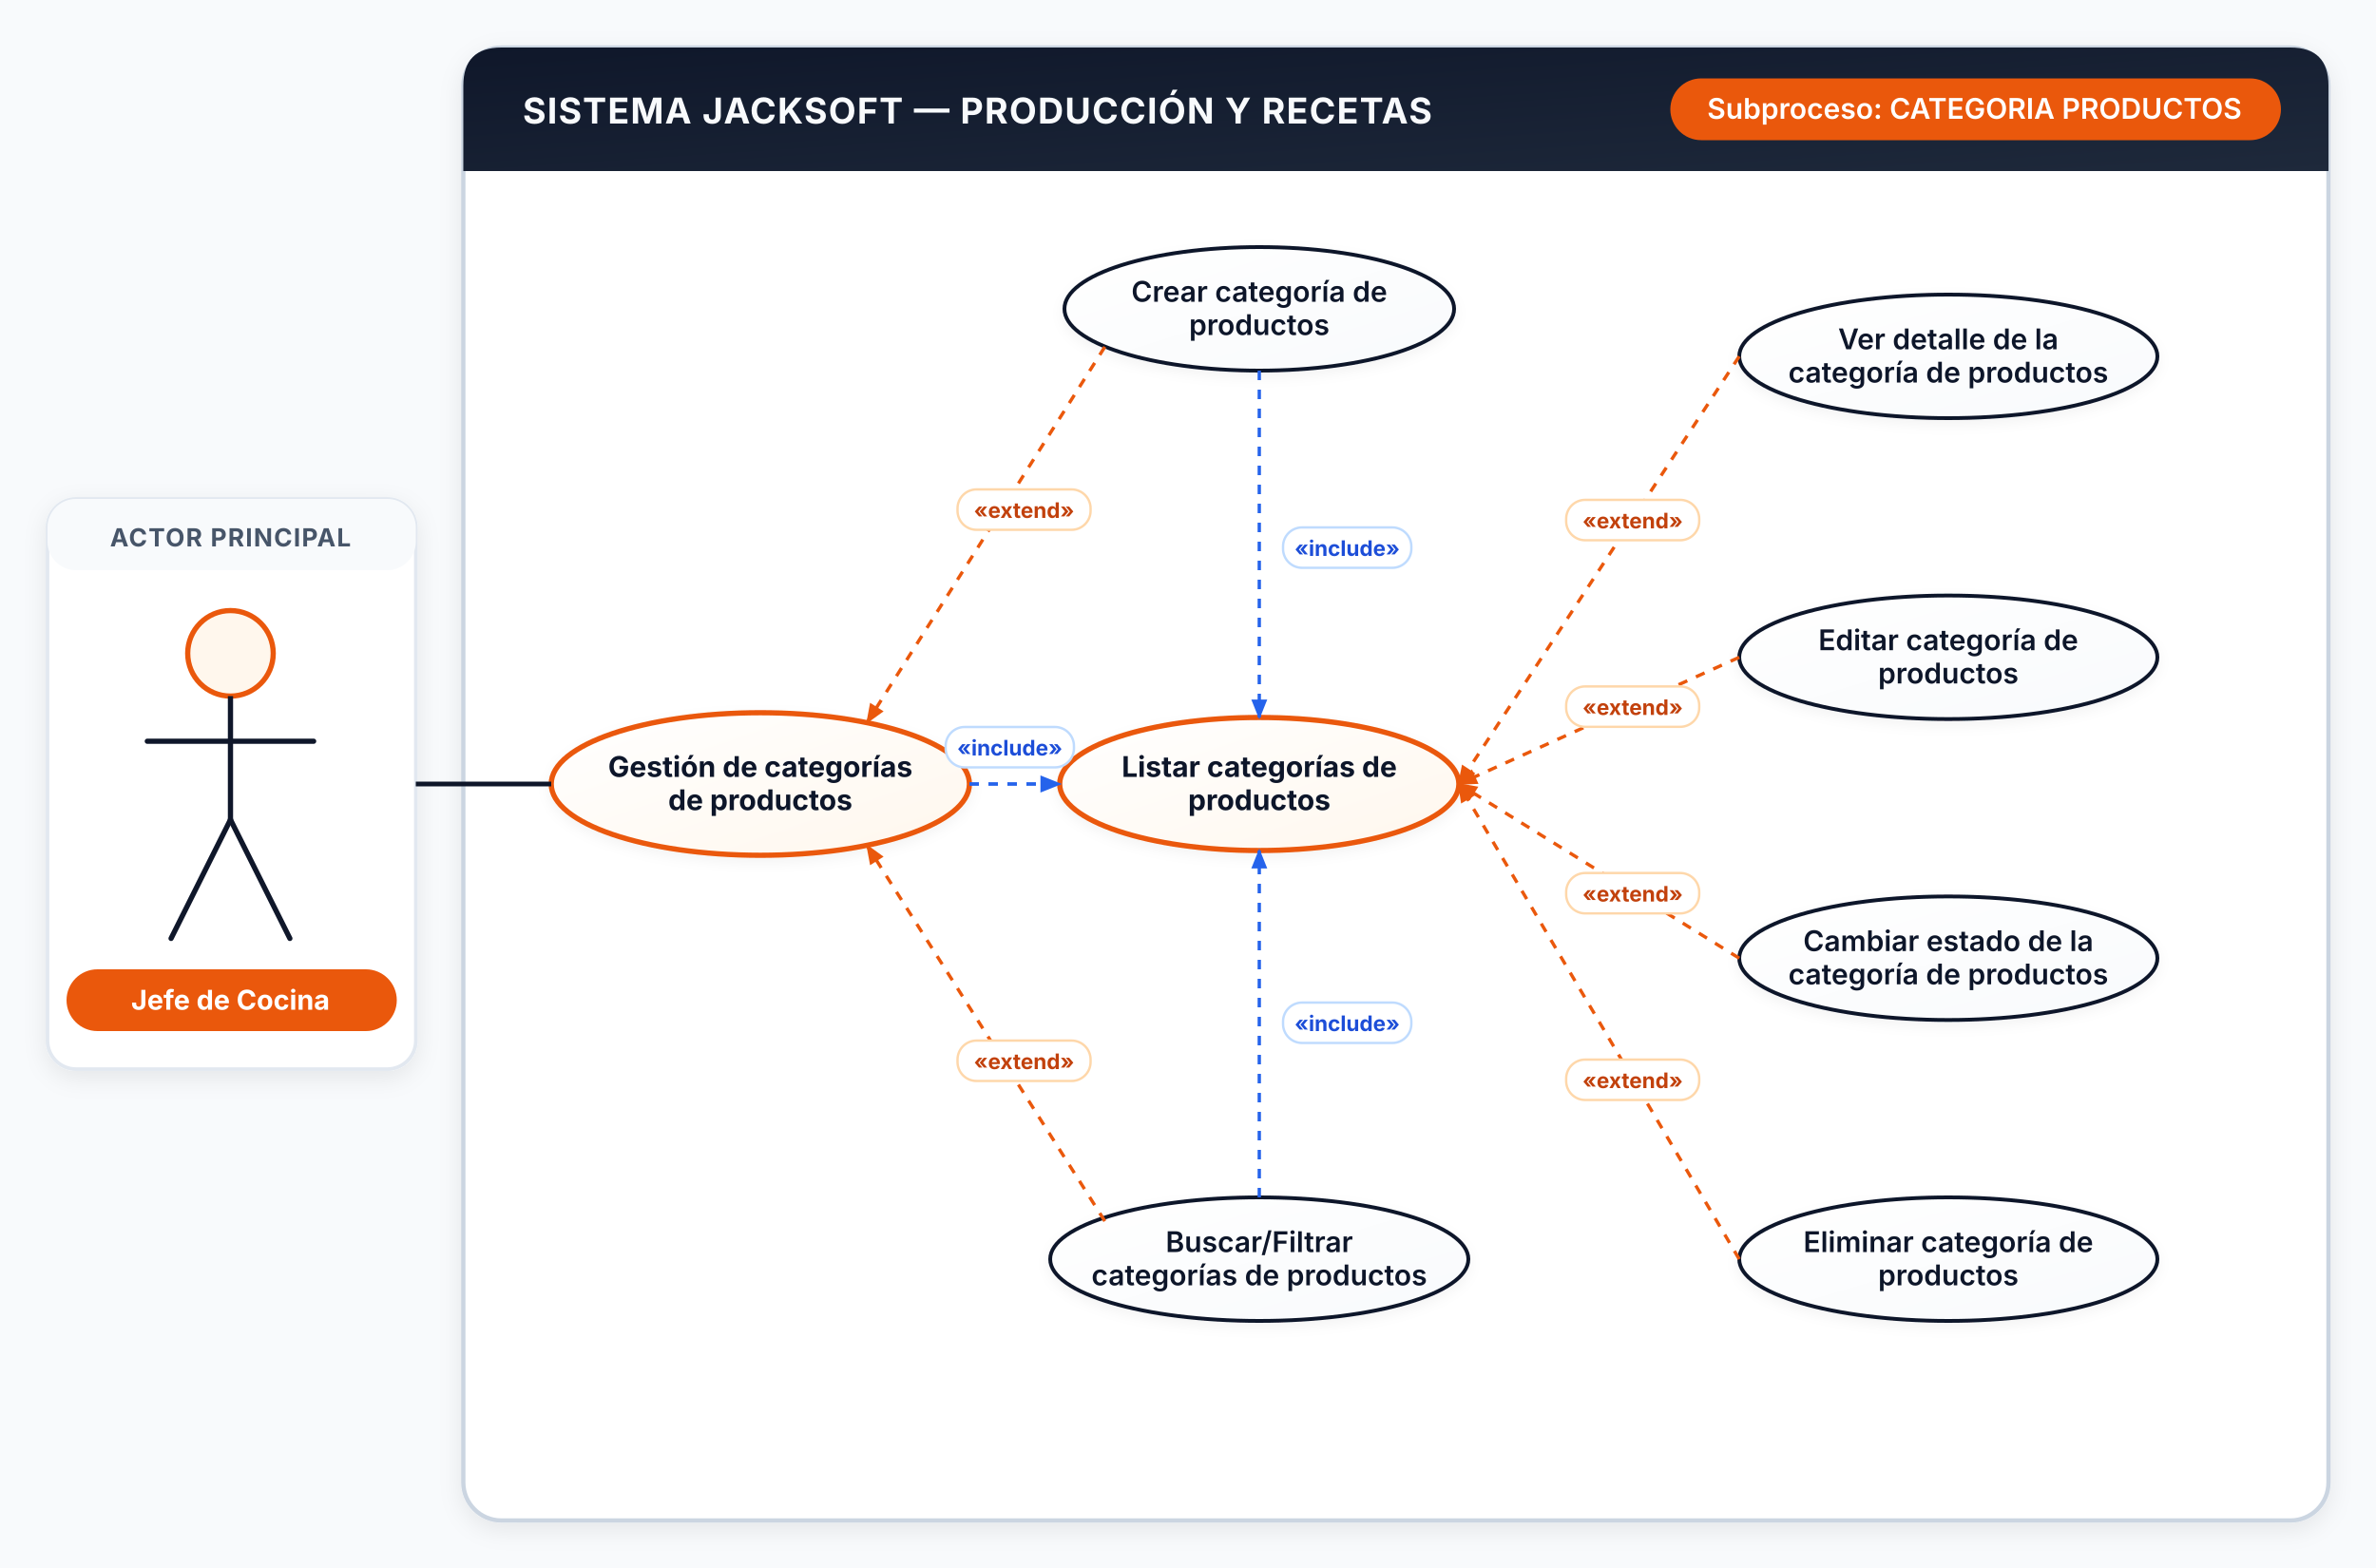
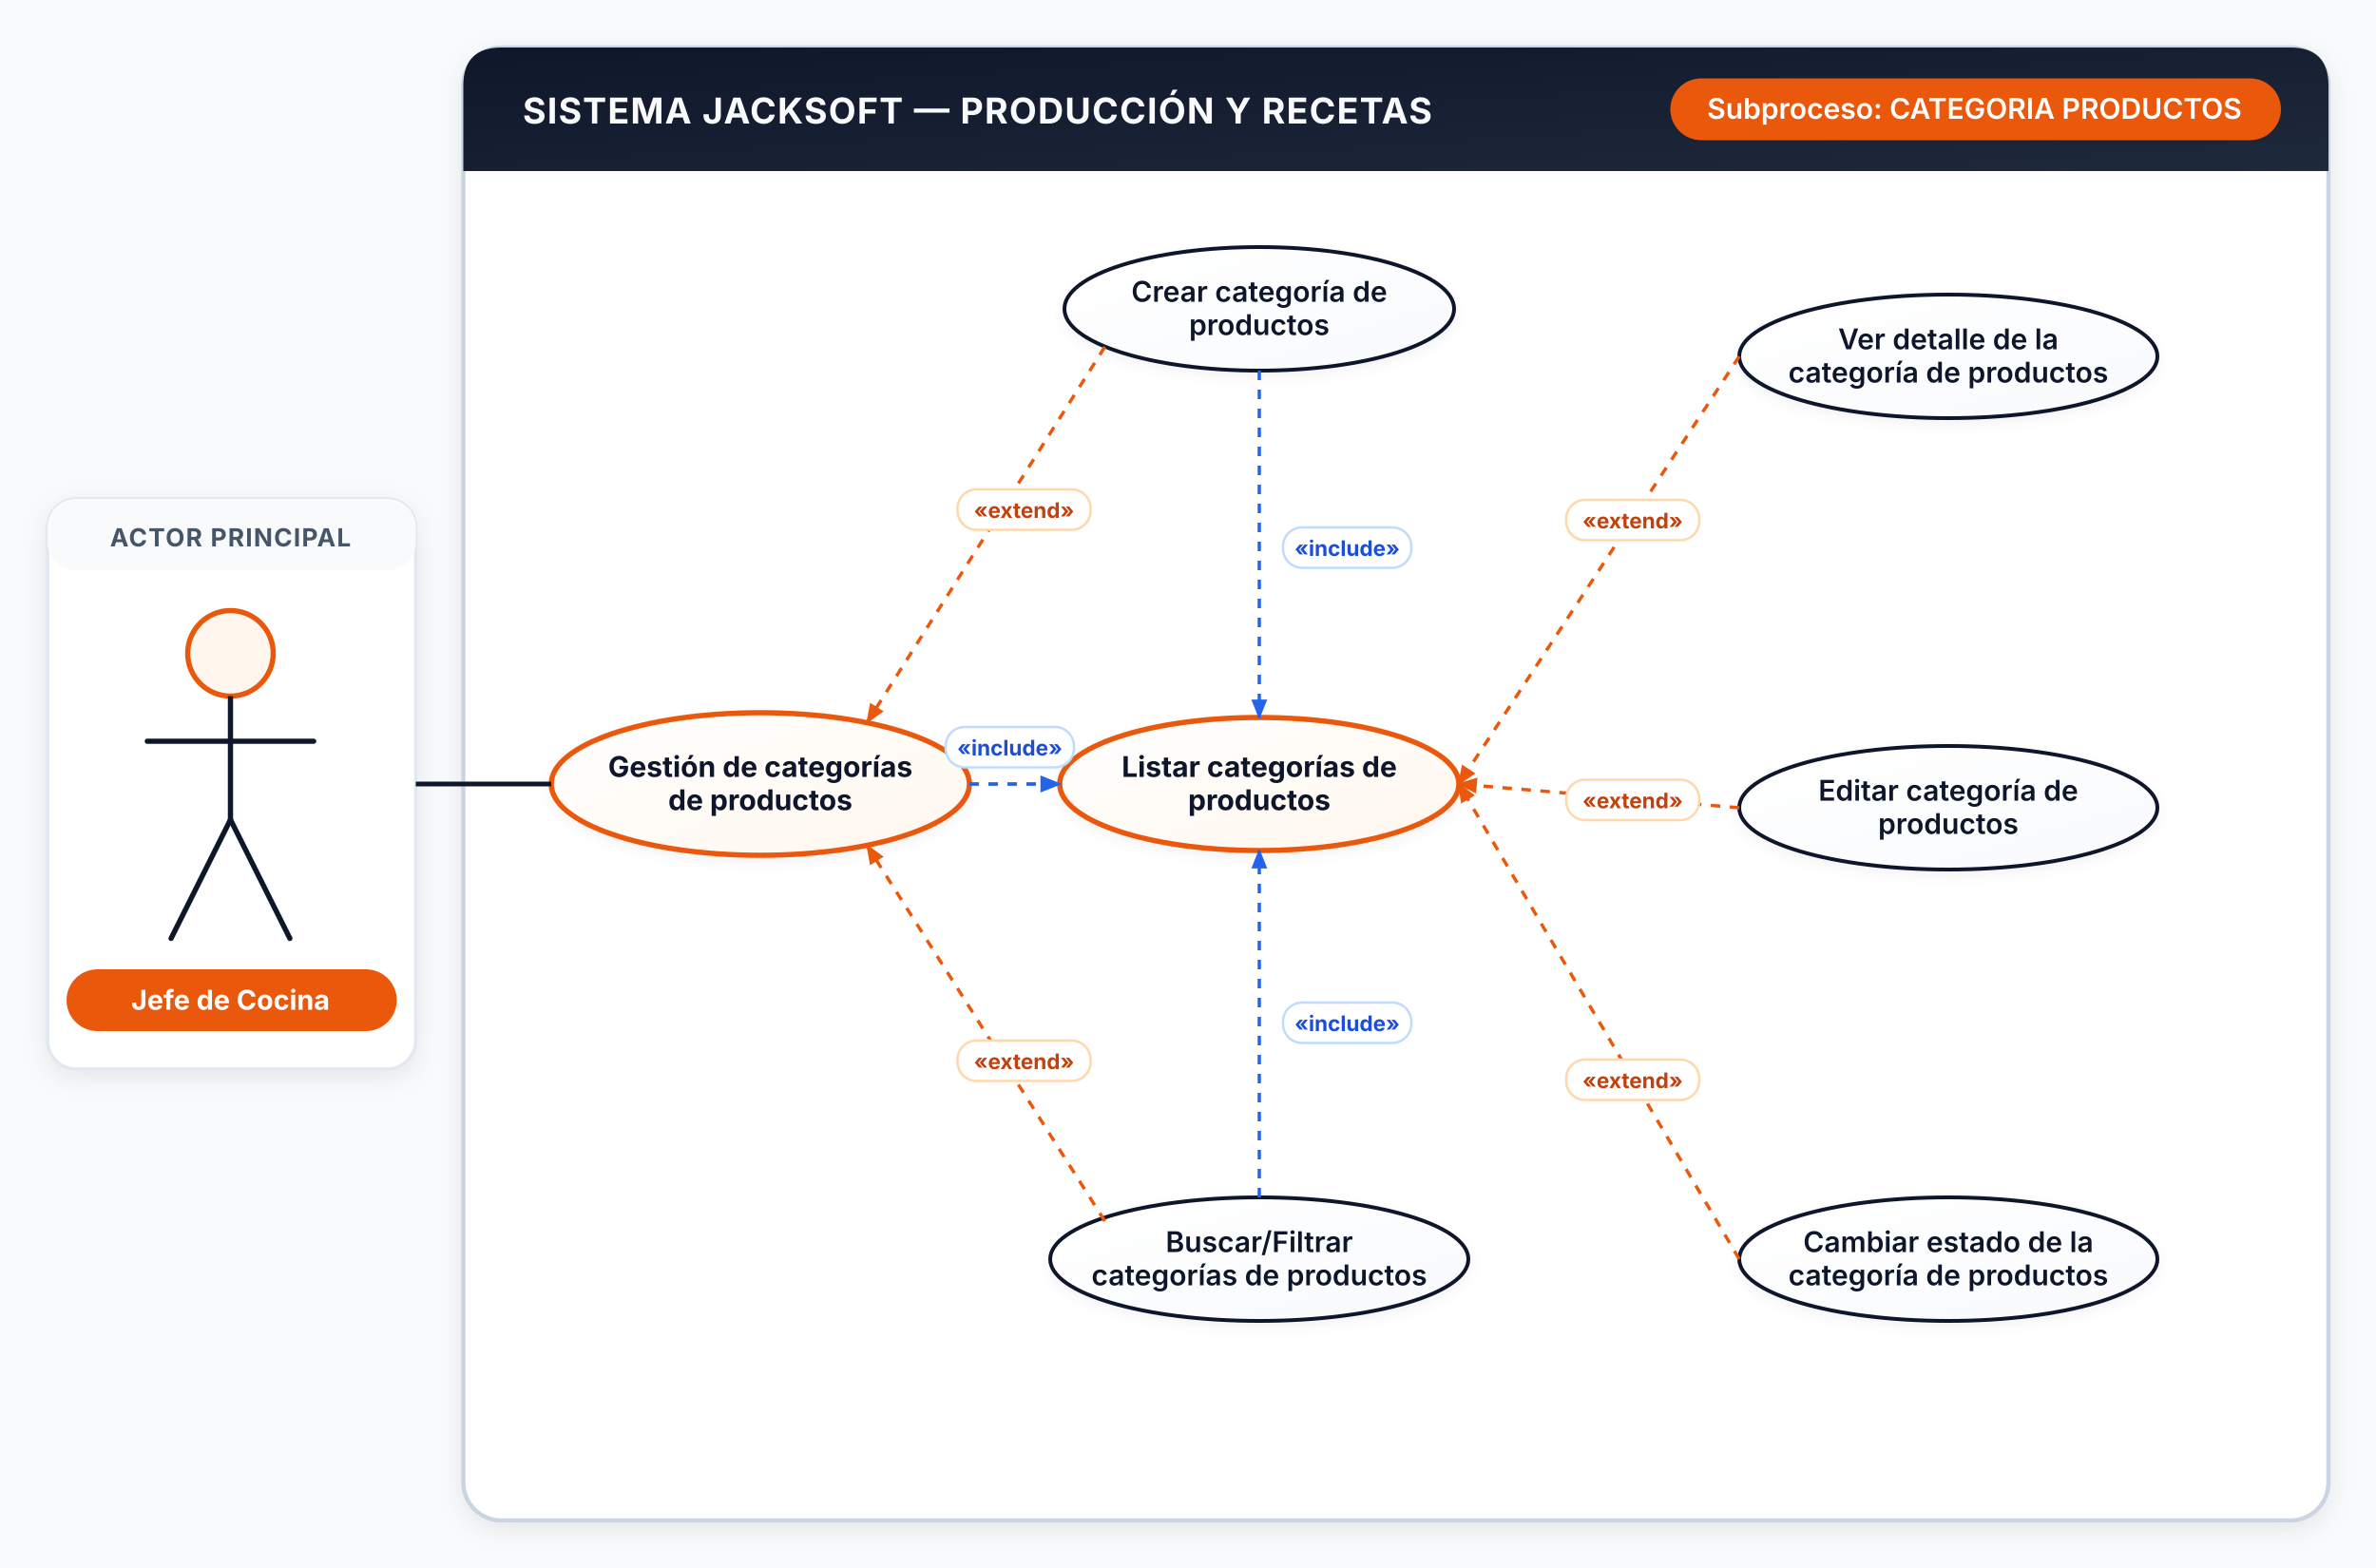
<svg xmlns="http://www.w3.org/2000/svg" width="1000" height="660" viewBox="0 0 1000 660">
  <defs>
    <linearGradient id="headerGrad" x1="0%" y1="0%" x2="100%" y2="100%">
      <stop offset="0%" stop-color="#0f172a" />
      <stop offset="100%" stop-color="#1e293b" />
    </linearGradient>
    <linearGradient id="hubUcGrad" x1="0%" y1="0%" x2="100%" y2="100%">
      <stop offset="0%" stop-color="#ffffff" />
      <stop offset="100%" stop-color="#fff7ed" />
    </linearGradient>
    <linearGradient id="ucGrad" x1="0%" y1="0%" x2="100%" y2="100%">
      <stop offset="0%" stop-color="#ffffff" />
      <stop offset="100%" stop-color="#f8fafc" />
    </linearGradient>
    <marker id="extendArrow" viewBox="0 0 10 10" refX="9" refY="5" markerWidth="6" markerHeight="6" orient="auto-start-reverse">
      <path d="M 0 1 L 10 5 L 0 9 z" fill="#ea580c" />
    </marker>
    <marker id="includeArrow" viewBox="0 0 10 10" refX="9" refY="5" markerWidth="6" markerHeight="6" orient="auto-start-reverse">
      <path d="M 0 1 L 10 5 L 0 9 z" fill="#2563eb" />
    </marker>
    <filter id="cardShadow" x="-10%" y="-10%" width="120%" height="125%" filterUnits="userSpaceOnUse">
      <feDropShadow dx="0" dy="3" stdDeviation="5" flood-color="#0f172a" flood-opacity="0.08" />
    </filter>
    <filter id="pillShadow" x="-10%" y="-10%" width="120%" height="130%" filterUnits="userSpaceOnUse">
      <feDropShadow dx="0" dy="2" stdDeviation="2.5" flood-color="#000000" flood-opacity="0.05" />
    </filter>
  </defs>
  <rect width="100%" height="100%" fill="#f8fafc" />
  <rect x="195" y="20" width="785" height="620" rx="16" fill="#ffffff" stroke="#cbd5e1" stroke-width="1.8" filter="url(#cardShadow)" />
  <path d="M 195 36 Q 195 20 211 20 L 964 20 Q 980 20 980 36 L 980 72 L 195 72 Z" fill="url(#headerGrad)" />
  <text x="220" y="52" font-family="'Inter', -apple-system, sans-serif" font-size="15" font-weight="700" fill="#f8fafc" letter-spacing="0.5">
    SISTEMA JACKSOFT — PRODUCCIÓN Y RECETAS
  </text>
  <rect x="703" y="33" width="257" height="26" rx="13" fill="#ea580c" />
  <text x="831" y="50" font-family="'Inter', -apple-system, sans-serif" font-size="12" font-weight="600" fill="#ffffff" text-anchor="middle">
    Subproceso: CATEGORIA PRODUCTOS
  </text>
  <rect x="20" y="210.0" width="155" height="240" rx="12" fill="#ffffff" stroke="#e2e8f0" stroke-width="1.5" filter="url(#cardShadow)" />
  <rect x="20" y="210.0" width="155" height="30" rx="12" fill="#f8fafc" />
  <text x="97" y="230.0" font-family="'Inter', -apple-system, sans-serif" font-size="10.5" font-weight="700" fill="#475569" text-anchor="middle" letter-spacing="0.5">
    ACTOR PRINCIPAL
  </text>
  <circle cx="97" cy="275.0" r="18" fill="#fff7ed" stroke="#ea580c" stroke-width="2.2" />
  <line x1="97" y1="293.0" x2="97" y2="345.0" stroke="#0f172a" stroke-width="2.2" />
  <line x1="62" y1="312.0" x2="132" y2="312.0" stroke="#0f172a" stroke-width="2.2" stroke-linecap="round" />
  <line x1="97" y1="345.0" x2="72" y2="395.0" stroke="#0f172a" stroke-width="2.2" stroke-linecap="round" />
  <line x1="97" y1="345.0" x2="122" y2="395.0" stroke="#0f172a" stroke-width="2.2" stroke-linecap="round" />
  <rect x="28" y="408.0" width="139" height="26" rx="13" fill="#ea580c" />
  <text x="97" y="425.0" font-family="'Inter', -apple-system, sans-serif" font-size="11.5" font-weight="700" fill="#ffffff" text-anchor="middle">
    Jefe de Cocina
  </text>
  <g filter="url(#pillShadow)">
    <ellipse cx="320" cy="330.0" rx="88" ry="30" fill="url(#hubUcGrad)" stroke="#ea580c" stroke-width="2.2" />
    <text x="320" y="327.0" font-family="'Inter', sans-serif" font-size="12" font-weight="700" fill="#0f172a" text-anchor="middle">Gestión de categorías</text>
    <text x="320" y="341.0" font-family="'Inter', sans-serif" font-size="12" font-weight="700" fill="#0f172a" text-anchor="middle">de productos</text>
  </g>
  <line x1="175" y1="330.0" x2="232" y2="330.0" stroke="#0f172a" stroke-width="2" />
  <g filter="url(#pillShadow)">
    <ellipse cx="530" cy="330.0" rx="84" ry="28" fill="url(#hubUcGrad)" stroke="#ea580c" stroke-width="2.2" />
    <text x="530" y="327.0" font-family="'Inter', sans-serif" font-size="12" font-weight="700" fill="#0f172a" text-anchor="middle">Listar categorías de</text>
    <text x="530" y="341.0" font-family="'Inter', sans-serif" font-size="12" font-weight="700" fill="#0f172a" text-anchor="middle">productos</text>
  </g>
  <line x1="408" y1="330.0" x2="446" y2="330.0" stroke="#2563eb" stroke-width="1.5" stroke-dasharray="4,4" marker-end="url(#includeArrow)" />
  <rect x="398.0" y="306.0" width="54" height="17" rx="8" fill="#ffffff" stroke="#bfdbfe" stroke-width="1" />
  <text x="425.0" y="318.0" font-family="'Inter', sans-serif" font-size="9" font-weight="700" fill="#1d4ed8" text-anchor="middle">«include»</text>
  <g filter="url(#pillShadow)">
    <ellipse cx="530" cy="130" rx="82" ry="26" fill="url(#ucGrad)" stroke="#0f172a" stroke-width="1.6" />
    <text x="530" y="127.0" font-family="'Inter', sans-serif" font-size="12" font-weight="600" fill="#0f172a" text-anchor="middle">Crear categoría de</text>
    <text x="530" y="141.0" font-family="'Inter', sans-serif" font-size="12" font-weight="600" fill="#0f172a" text-anchor="middle">productos</text>
  </g>
  <line x1="465" y1="146" x2="365" y2="304.0" stroke="#ea580c" stroke-width="1.4" stroke-dasharray="4,4" marker-end="url(#extendArrow)" />
  <rect x="403.0" y="206.0" width="56" height="17" rx="8" fill="#ffffff" stroke="#fed7aa" stroke-width="1" />
  <text x="431.0" y="218.0" font-family="'Inter', sans-serif" font-size="9" font-weight="700" fill="#c2410c" text-anchor="middle">«extend»</text>
  <line x1="530" y1="156" x2="530" y2="302.0" stroke="#2563eb" stroke-width="1.4" stroke-dasharray="4,4" marker-end="url(#includeArrow)" />
  <rect x="540" y="222.0" width="54" height="17" rx="8" fill="#ffffff" stroke="#bfdbfe" stroke-width="1" />
  <text x="567" y="234.0" font-family="'Inter', sans-serif" font-size="9" font-weight="700" fill="#1d4ed8" text-anchor="middle">«include»</text>
  <g filter="url(#pillShadow)">
    <ellipse cx="530" cy="530" rx="88" ry="26" fill="url(#ucGrad)" stroke="#0f172a" stroke-width="1.6" />
    <text x="530" y="527.0" font-family="'Inter', sans-serif" font-size="12" font-weight="600" fill="#0f172a" text-anchor="middle">Buscar/Filtrar</text>
    <text x="530" y="541.0" font-family="'Inter', sans-serif" font-size="12" font-weight="600" fill="#0f172a" text-anchor="middle">categorías de productos</text>
  </g>
  <line x1="465" y1="514" x2="365" y2="356.0" stroke="#ea580c" stroke-width="1.4" stroke-dasharray="4,4" marker-end="url(#extendArrow)" />
  <rect x="403.0" y="438.0" width="56" height="17" rx="8" fill="#ffffff" stroke="#fed7aa" stroke-width="1" />
  <text x="431.0" y="450.0" font-family="'Inter', sans-serif" font-size="9" font-weight="700" fill="#c2410c" text-anchor="middle">«extend»</text>
  <line x1="530" y1="504" x2="530" y2="358.0" stroke="#2563eb" stroke-width="1.4" stroke-dasharray="4,4" marker-end="url(#includeArrow)" />
  <rect x="540" y="422.0" width="54" height="17" rx="8" fill="#ffffff" stroke="#bfdbfe" stroke-width="1" />
  <text x="567" y="434.0" font-family="'Inter', sans-serif" font-size="9" font-weight="700" fill="#1d4ed8" text-anchor="middle">«include»</text>
  <g filter="url(#pillShadow)">
    <ellipse cx="820" cy="150.0" rx="88" ry="26" fill="url(#ucGrad)" stroke="#0f172a" stroke-width="1.6" />
    <text x="820" y="147.0" font-family="'Inter', sans-serif" font-size="12" font-weight="600" fill="#0f172a" text-anchor="middle">Ver detalle de la</text>
    <text x="820" y="161.0" font-family="'Inter', sans-serif" font-size="12" font-weight="600" fill="#0f172a" text-anchor="middle">categoría de productos</text>
  </g>
  <line x1="732" y1="150.0" x2="614" y2="330.0" stroke="#ea580c" stroke-width="1.4" stroke-dasharray="4,4" marker-end="url(#extendArrow)" />
  <rect x="659.16" y="210.4" width="56" height="17" rx="8" fill="#ffffff" stroke="#fed7aa" stroke-width="1" />
  <text x="687.16" y="222.4" font-family="'Inter', sans-serif" font-size="9" font-weight="700" fill="#c2410c" text-anchor="middle">«extend»</text>
  <g filter="url(#pillShadow)">
-     <ellipse cx="820" cy="276.667" rx="88" ry="26" fill="url(#ucGrad)" stroke="#0f172a" stroke-width="1.6" />
-     <text x="820" y="273.667" font-family="'Inter', sans-serif" font-size="12" font-weight="600" fill="#0f172a" text-anchor="middle">Editar categoría de</text>
-     <text x="820" y="287.667" font-family="'Inter', sans-serif" font-size="12" font-weight="600" fill="#0f172a" text-anchor="middle">productos</text>
+     <ellipse cx="820" cy="340.0" rx="88" ry="26" fill="url(#ucGrad)" stroke="#0f172a" stroke-width="1.6" />
+     <text x="820" y="337.0" font-family="'Inter', sans-serif" font-size="12" font-weight="600" fill="#0f172a" text-anchor="middle">Editar categoría de</text>
+     <text x="820" y="351.0" font-family="'Inter', sans-serif" font-size="12" font-weight="600" fill="#0f172a" text-anchor="middle">productos</text>
  </g>
-   <line x1="732" y1="276.667" x2="614" y2="330.0" stroke="#ea580c" stroke-width="1.4" stroke-dasharray="4,4" marker-end="url(#extendArrow)" />
-   <rect x="659.16" y="288.933" width="56" height="17" rx="8" fill="#ffffff" stroke="#fed7aa" stroke-width="1" />
-   <text x="687.16" y="300.933" font-family="'Inter', sans-serif" font-size="9" font-weight="700" fill="#c2410c" text-anchor="middle">«extend»</text>
-   <g filter="url(#pillShadow)">
-     <ellipse cx="820" cy="403.333" rx="88" ry="26" fill="url(#ucGrad)" stroke="#0f172a" stroke-width="1.6" />
-     <text x="820" y="400.333" font-family="'Inter', sans-serif" font-size="12" font-weight="600" fill="#0f172a" text-anchor="middle">Cambiar estado de la</text>
-     <text x="820" y="414.333" font-family="'Inter', sans-serif" font-size="12" font-weight="600" fill="#0f172a" text-anchor="middle">categoría de productos</text>
-   </g>
-   <line x1="732" y1="403.333" x2="614" y2="330.0" stroke="#ea580c" stroke-width="1.4" stroke-dasharray="4,4" marker-end="url(#extendArrow)" />
-   <rect x="659.16" y="367.467" width="56" height="17" rx="8" fill="#ffffff" stroke="#fed7aa" stroke-width="1" />
-   <text x="687.16" y="379.467" font-family="'Inter', sans-serif" font-size="9" font-weight="700" fill="#c2410c" text-anchor="middle">«extend»</text>
+   <line x1="732" y1="340.0" x2="614" y2="330.0" stroke="#ea580c" stroke-width="1.4" stroke-dasharray="4,4" marker-end="url(#extendArrow)" />
+   <rect x="659.16" y="328.2" width="56" height="17" rx="8" fill="#ffffff" stroke="#fed7aa" stroke-width="1" />
+   <text x="687.16" y="340.2" font-family="'Inter', sans-serif" font-size="9" font-weight="700" fill="#c2410c" text-anchor="middle">«extend»</text>
  <g filter="url(#pillShadow)">
    <ellipse cx="820" cy="530.0" rx="88" ry="26" fill="url(#ucGrad)" stroke="#0f172a" stroke-width="1.6" />
-     <text x="820" y="527.0" font-family="'Inter', sans-serif" font-size="12" font-weight="600" fill="#0f172a" text-anchor="middle">Eliminar categoría de</text>
-     <text x="820" y="541.0" font-family="'Inter', sans-serif" font-size="12" font-weight="600" fill="#0f172a" text-anchor="middle">productos</text>
+     <text x="820" y="527.0" font-family="'Inter', sans-serif" font-size="12" font-weight="600" fill="#0f172a" text-anchor="middle">Cambiar estado de la</text>
+     <text x="820" y="541.0" font-family="'Inter', sans-serif" font-size="12" font-weight="600" fill="#0f172a" text-anchor="middle">categoría de productos</text>
  </g>
  <line x1="732" y1="530.0" x2="614" y2="330.0" stroke="#ea580c" stroke-width="1.4" stroke-dasharray="4,4" marker-end="url(#extendArrow)" />
  <rect x="659.16" y="446.0" width="56" height="17" rx="8" fill="#ffffff" stroke="#fed7aa" stroke-width="1" />
  <text x="687.16" y="458.0" font-family="'Inter', sans-serif" font-size="9" font-weight="700" fill="#c2410c" text-anchor="middle">«extend»</text>
</svg>
